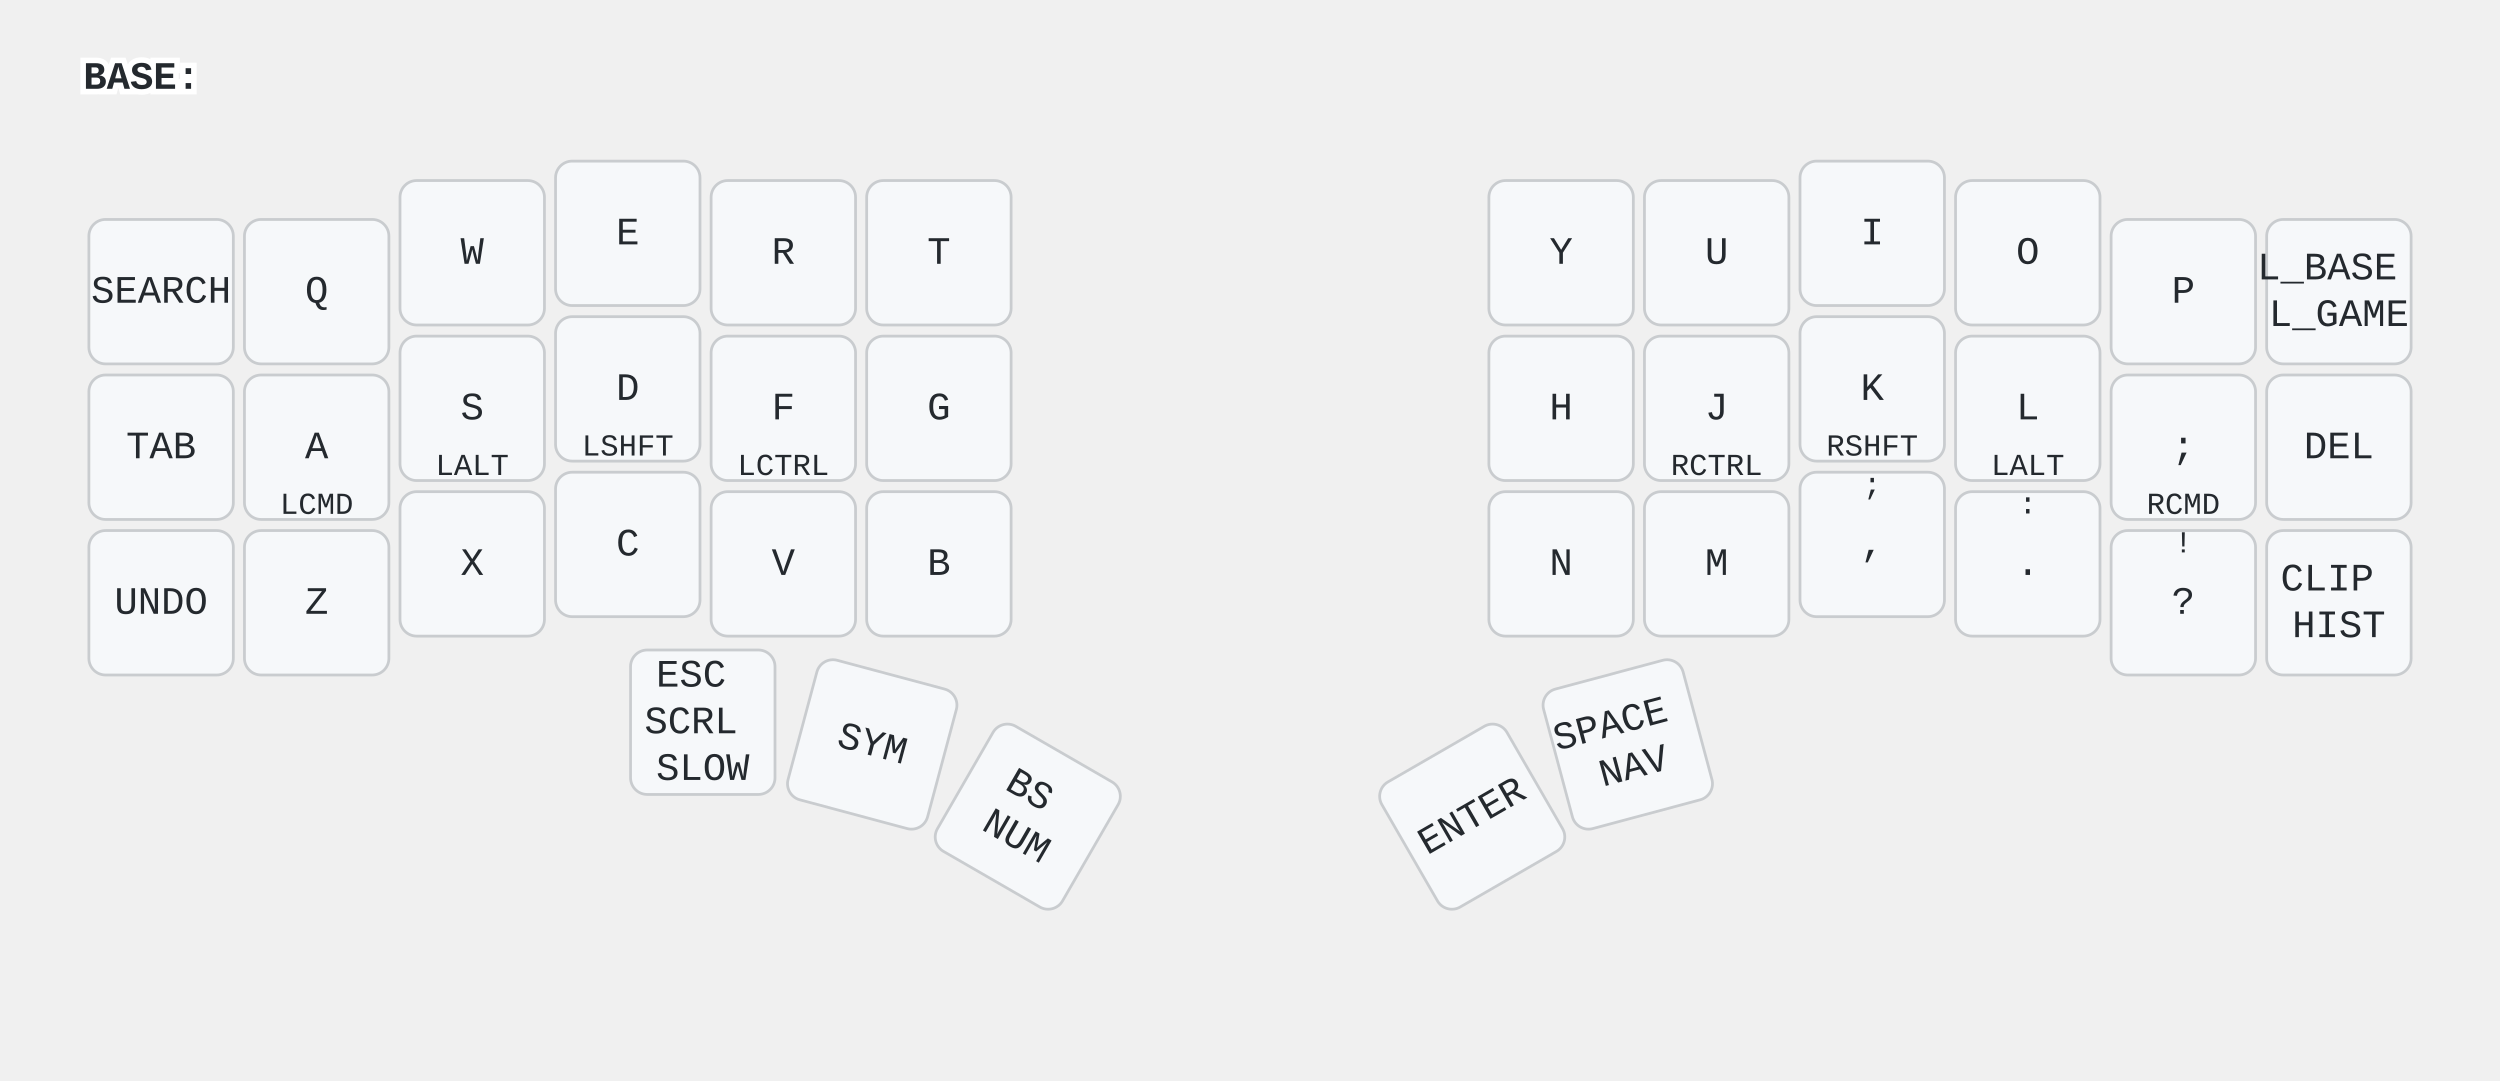
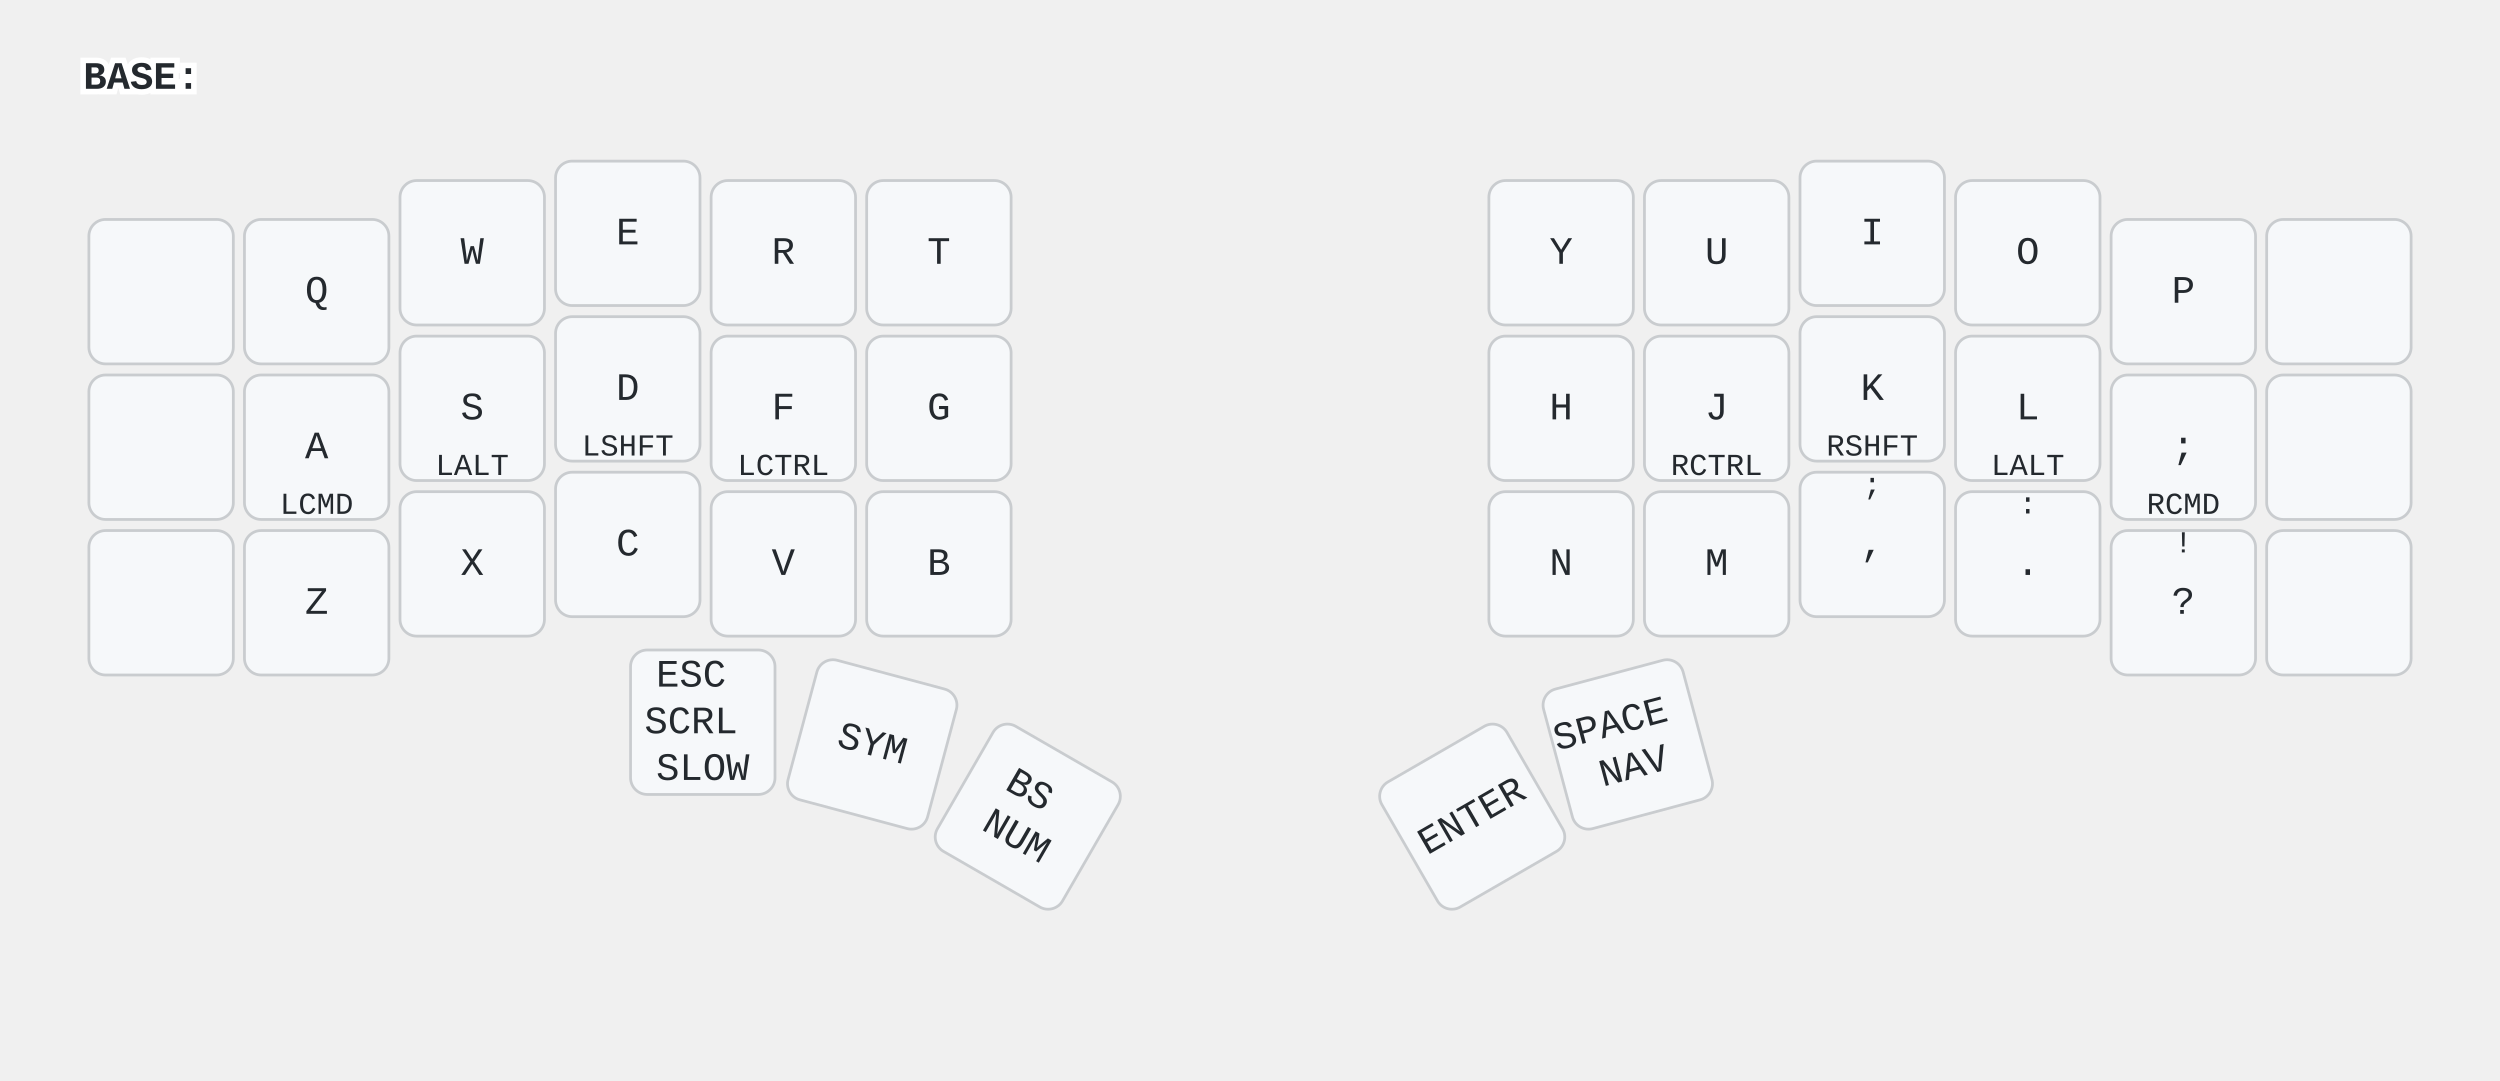
<svg xmlns="http://www.w3.org/2000/svg" width="900" height="389" viewBox="0 0 900 389" class="keymap">
  <style>/* inherit to force styles through use tags */
svg path {
    fill: inherit;
}

/* font and background color specifications */
svg.keymap {
    font-family: SFMono-Regular,Consolas,Liberation Mono,Menlo,monospace;
    font-size: 14px;
    font-kerning: normal;
    text-rendering: optimizeLegibility;
    fill: #24292e;
}

/* default key styling */
rect.key {
    fill: #f6f8fa;
}

rect.key, rect.combo {
    stroke: #c9cccf;
    stroke-width: 1;
}

/* default key side styling, only used is draw_key_sides is set */
rect.side {
    filter: brightness(90%);
}

/* color accent for combo boxes */
rect.combo, rect.combo-separate {
    fill: #cdf;
}

/* color accent for held keys */
rect.held, rect.combo.held {
    fill: #fdd;
}

/* color accent for ghost (optional) keys */
rect.ghost, rect.combo.ghost {
    stroke-dasharray: 4, 4;
    stroke-width: 2;
}

text {
    text-anchor: middle;
    dominant-baseline: middle;
}

/* styling for layer labels */
text.label {
    font-weight: bold;
    text-anchor: start;
    stroke: white;
    stroke-width: 4;
    paint-order: stroke;
}

/* styling for optional footer */
text.footer {
    text-anchor: end;
    dominant-baseline: auto;
    stroke: white;
    stroke-width: 4;
    paint-order: stroke;
}

/* styling for combo tap, and key non-tap label text */
text.combo, text.hold, text.shifted, text.left, text.right {
    font-size: 11px;
}

text.hold {
    text-anchor: middle;
    dominant-baseline: auto;
}

text.shifted {
    text-anchor: middle;
    dominant-baseline: hanging;
}

text.left {
    text-anchor: start;
}

text.right {
    text-anchor: end;
}

text.layer-activator {
    text-decoration: underline;
}

/* styling for hold/shifted label text in combo box */
text.combo.hold, text.combo.shifted, text.combo.left, text.combo.right {
    font-size: 8px;
}

/* lighter symbol for transparent keys */
text.trans {
    fill: #7b7e81;
}

/* styling for combo dendrons */
path.combo {
    stroke-width: 1;
    stroke: gray;
    fill: none;
}

/* Start Tabler Icons Cleanup */
/* cannot use height/width with glyphs */
.icon-tabler &gt; path {
    fill: inherit;
    stroke: inherit;
    stroke-width: 2;
}
/* hide tabler's default box */
.icon-tabler &gt; path[stroke="none"][fill="none"] {
    visibility: hidden;
}
/* End Tabler Icons Cleanup */

@media (prefers-color-scheme: dark) {
svg.keymap { fill: #d1d6db; }
rect.key { fill: #3f4750; }
rect.key, rect.combo { stroke: #60666c; }
rect.combo, rect.combo-separate { fill: #1f3d7a; }
rect.held, rect.combo.held { fill: #854747; }
text.label, text.footer { stroke: black; }
text.trans { fill: #7e8184; }
path.combo { stroke: #7f7f7f; }

}</style>
  <g transform="translate(30, 0)" class="layer-BASE">
    <text x="0" y="28" class="label" id="BASE">BASE:</text>
    <g transform="translate(0, 56)">
      <g transform="translate(28, 49)" class="key keypos-0">
        <rect rx="6" ry="6" x="-26" y="-26" width="52" height="52" class="key" />
-         <text x="0" y="0" class="key tap">SEARCH</text>
      </g>
      <g transform="translate(84, 49)" class="key keypos-1">
        <rect rx="6" ry="6" x="-26" y="-26" width="52" height="52" class="key" />
        <text x="0" y="0" class="key tap">Q</text>
      </g>
      <g transform="translate(140, 35)" class="key keypos-2">
        <rect rx="6" ry="6" x="-26" y="-26" width="52" height="52" class="key" />
        <text x="0" y="0" class="key tap">W</text>
      </g>
      <g transform="translate(196, 28)" class="key keypos-3">
        <rect rx="6" ry="6" x="-26" y="-26" width="52" height="52" class="key" />
        <text x="0" y="0" class="key tap">E</text>
      </g>
      <g transform="translate(252, 35)" class="key keypos-4">
        <rect rx="6" ry="6" x="-26" y="-26" width="52" height="52" class="key" />
        <text x="0" y="0" class="key tap">R</text>
      </g>
      <g transform="translate(308, 35)" class="key keypos-5">
        <rect rx="6" ry="6" x="-26" y="-26" width="52" height="52" class="key" />
        <text x="0" y="0" class="key tap">T</text>
      </g>
      <g transform="translate(532, 35)" class="key keypos-6">
        <rect rx="6" ry="6" x="-26" y="-26" width="52" height="52" class="key" />
        <text x="0" y="0" class="key tap">Y</text>
      </g>
      <g transform="translate(588, 35)" class="key keypos-7">
        <rect rx="6" ry="6" x="-26" y="-26" width="52" height="52" class="key" />
        <text x="0" y="0" class="key tap">U</text>
      </g>
      <g transform="translate(644, 28)" class="key keypos-8">
        <rect rx="6" ry="6" x="-26" y="-26" width="52" height="52" class="key" />
        <text x="0" y="0" class="key tap">I</text>
      </g>
      <g transform="translate(700, 35)" class="key keypos-9">
        <rect rx="6" ry="6" x="-26" y="-26" width="52" height="52" class="key" />
        <text x="0" y="0" class="key tap">O</text>
      </g>
      <g transform="translate(756, 49)" class="key keypos-10">
        <rect rx="6" ry="6" x="-26" y="-26" width="52" height="52" class="key" />
        <text x="0" y="0" class="key tap">P</text>
      </g>
      <g transform="translate(812, 49)" class="key keypos-11">
        <rect rx="6" ry="6" x="-26" y="-26" width="52" height="52" class="key" />
-         <text x="0" y="0" class="key tap">
-           <tspan x="0" dy="-0.6em">L_BASE</tspan>
-           <tspan x="0" dy="1.2em">L_GAME</tspan>
-         </text>
      </g>
      <g transform="translate(28, 105)" class="key keypos-12">
        <rect rx="6" ry="6" x="-26" y="-26" width="52" height="52" class="key" />
-         <text x="0" y="0" class="key tap">TAB</text>
      </g>
      <g transform="translate(84, 105)" class="key keypos-13">
        <rect rx="6" ry="6" x="-26" y="-26" width="52" height="52" class="key" />
        <text x="0" y="0" class="key tap">A</text>
        <text x="0" y="24" class="key hold">LCMD</text>
      </g>
      <g transform="translate(140, 91)" class="key keypos-14">
        <rect rx="6" ry="6" x="-26" y="-26" width="52" height="52" class="key" />
        <text x="0" y="0" class="key tap">S</text>
        <text x="0" y="24" class="key hold">LALT</text>
      </g>
      <g transform="translate(196, 84)" class="key keypos-15">
        <rect rx="6" ry="6" x="-26" y="-26" width="52" height="52" class="key" />
        <text x="0" y="0" class="key tap">D</text>
        <text x="0" y="24" class="key hold">LSHFT</text>
      </g>
      <g transform="translate(252, 91)" class="key keypos-16">
        <rect rx="6" ry="6" x="-26" y="-26" width="52" height="52" class="key" />
        <text x="0" y="0" class="key tap">F</text>
        <text x="0" y="24" class="key hold">LCTRL</text>
      </g>
      <g transform="translate(308, 91)" class="key keypos-17">
        <rect rx="6" ry="6" x="-26" y="-26" width="52" height="52" class="key" />
        <text x="0" y="0" class="key tap">G</text>
      </g>
      <g transform="translate(532, 91)" class="key keypos-18">
        <rect rx="6" ry="6" x="-26" y="-26" width="52" height="52" class="key" />
        <text x="0" y="0" class="key tap">H</text>
      </g>
      <g transform="translate(588, 91)" class="key keypos-19">
        <rect rx="6" ry="6" x="-26" y="-26" width="52" height="52" class="key" />
        <text x="0" y="0" class="key tap">J</text>
        <text x="0" y="24" class="key hold">RCTRL</text>
      </g>
      <g transform="translate(644, 84)" class="key keypos-20">
        <rect rx="6" ry="6" x="-26" y="-26" width="52" height="52" class="key" />
        <text x="0" y="0" class="key tap">K</text>
        <text x="0" y="24" class="key hold">RSHFT</text>
      </g>
      <g transform="translate(700, 91)" class="key keypos-21">
        <rect rx="6" ry="6" x="-26" y="-26" width="52" height="52" class="key" />
        <text x="0" y="0" class="key tap">L</text>
        <text x="0" y="24" class="key hold">LALT</text>
      </g>
      <g transform="translate(756, 105)" class="key keypos-22">
        <rect rx="6" ry="6" x="-26" y="-26" width="52" height="52" class="key" />
        <text x="0" y="0" class="key tap">;</text>
        <text x="0" y="24" class="key hold">RCMD</text>
      </g>
      <g transform="translate(812, 105)" class="key keypos-23">
        <rect rx="6" ry="6" x="-26" y="-26" width="52" height="52" class="key" />
-         <text x="0" y="0" class="key tap">DEL</text>
      </g>
      <g transform="translate(28, 161)" class="key keypos-24">
        <rect rx="6" ry="6" x="-26" y="-26" width="52" height="52" class="key" />
-         <text x="0" y="0" class="key tap">UNDO</text>
      </g>
      <g transform="translate(84, 161)" class="key keypos-25">
        <rect rx="6" ry="6" x="-26" y="-26" width="52" height="52" class="key" />
        <text x="0" y="0" class="key tap">Z</text>
      </g>
      <g transform="translate(140, 147)" class="key keypos-26">
        <rect rx="6" ry="6" x="-26" y="-26" width="52" height="52" class="key" />
        <text x="0" y="0" class="key tap">X</text>
      </g>
      <g transform="translate(196, 140)" class="key keypos-27">
        <rect rx="6" ry="6" x="-26" y="-26" width="52" height="52" class="key" />
        <text x="0" y="0" class="key tap">C</text>
      </g>
      <g transform="translate(252, 147)" class="key keypos-28">
        <rect rx="6" ry="6" x="-26" y="-26" width="52" height="52" class="key" />
        <text x="0" y="0" class="key tap">V</text>
      </g>
      <g transform="translate(308, 147)" class="key keypos-29">
        <rect rx="6" ry="6" x="-26" y="-26" width="52" height="52" class="key" />
        <text x="0" y="0" class="key tap">B</text>
      </g>
      <g transform="translate(532, 147)" class="key keypos-30">
        <rect rx="6" ry="6" x="-26" y="-26" width="52" height="52" class="key" />
        <text x="0" y="0" class="key tap">N</text>
      </g>
      <g transform="translate(588, 147)" class="key keypos-31">
        <rect rx="6" ry="6" x="-26" y="-26" width="52" height="52" class="key" />
        <text x="0" y="0" class="key tap">M</text>
      </g>
      <g transform="translate(644, 140)" class="key keypos-32">
        <rect rx="6" ry="6" x="-26" y="-26" width="52" height="52" class="key" />
        <text x="0" y="0" class="key tap">,</text>
        <text x="0" y="-24" class="key shifted">;</text>
      </g>
      <g transform="translate(700, 147)" class="key keypos-33">
        <rect rx="6" ry="6" x="-26" y="-26" width="52" height="52" class="key" />
        <text x="0" y="0" class="key tap">.</text>
        <text x="0" y="-24" class="key shifted">:</text>
      </g>
      <g transform="translate(756, 161)" class="key keypos-34">
        <rect rx="6" ry="6" x="-26" y="-26" width="52" height="52" class="key" />
        <text x="0" y="0" class="key tap">?</text>
        <text x="0" y="-24" class="key shifted">!</text>
      </g>
      <g transform="translate(812, 161)" class="key keypos-35">
        <rect rx="6" ry="6" x="-26" y="-26" width="52" height="52" class="key" />
-         <text x="0" y="0" class="key tap">
-           <tspan x="0" dy="-0.6em">CLIP</tspan>
-           <tspan x="0" dy="1.2em">HIST</tspan>
-         </text>
      </g>
      <g transform="translate(223, 204)" class="key keypos-36">
        <rect rx="6" ry="6" x="-26" y="-26" width="52" height="52" class="key" />
        <text x="0" y="0" class="key tap">
          <tspan x="0" dy="-1.2em">ESC</tspan>
          <tspan x="0" dy="1.2em">SCRL</tspan>
          <tspan x="0" dy="1.2em">SLOW</tspan>
        </text>
      </g>
      <g transform="translate(284, 212) rotate(15.0)" class="key keypos-37">
        <rect rx="6" ry="6" x="-26" y="-26" width="52" height="52" class="key" />
        <text x="0" y="0" class="key tap">SYM</text>
      </g>
      <g transform="translate(340, 238) rotate(30.0)" class="key keypos-38">
        <rect rx="6" ry="6" x="-26" y="-26" width="52" height="52" class="key" />
        <text x="0" y="0" class="key tap">
          <tspan x="0" dy="-0.6em">BS</tspan>
          <tspan x="0" dy="1.2em">NUM</tspan>
        </text>
      </g>
      <g transform="translate(500, 238) rotate(-30.0)" class="key keypos-39">
        <rect rx="6" ry="6" x="-26" y="-26" width="52" height="52" class="key" />
        <text x="0" y="0" class="key tap">ENTER</text>
      </g>
      <g transform="translate(556, 212) rotate(-15.0)" class="key keypos-40">
        <rect rx="6" ry="6" x="-26" y="-26" width="52" height="52" class="key" />
        <text x="0" y="0" class="key tap">
          <tspan x="0" dy="-0.6em">SPACE</tspan>
          <tspan x="0" dy="1.2em">NAV</tspan>
        </text>
      </g>
    </g>
  </g>
</svg>
